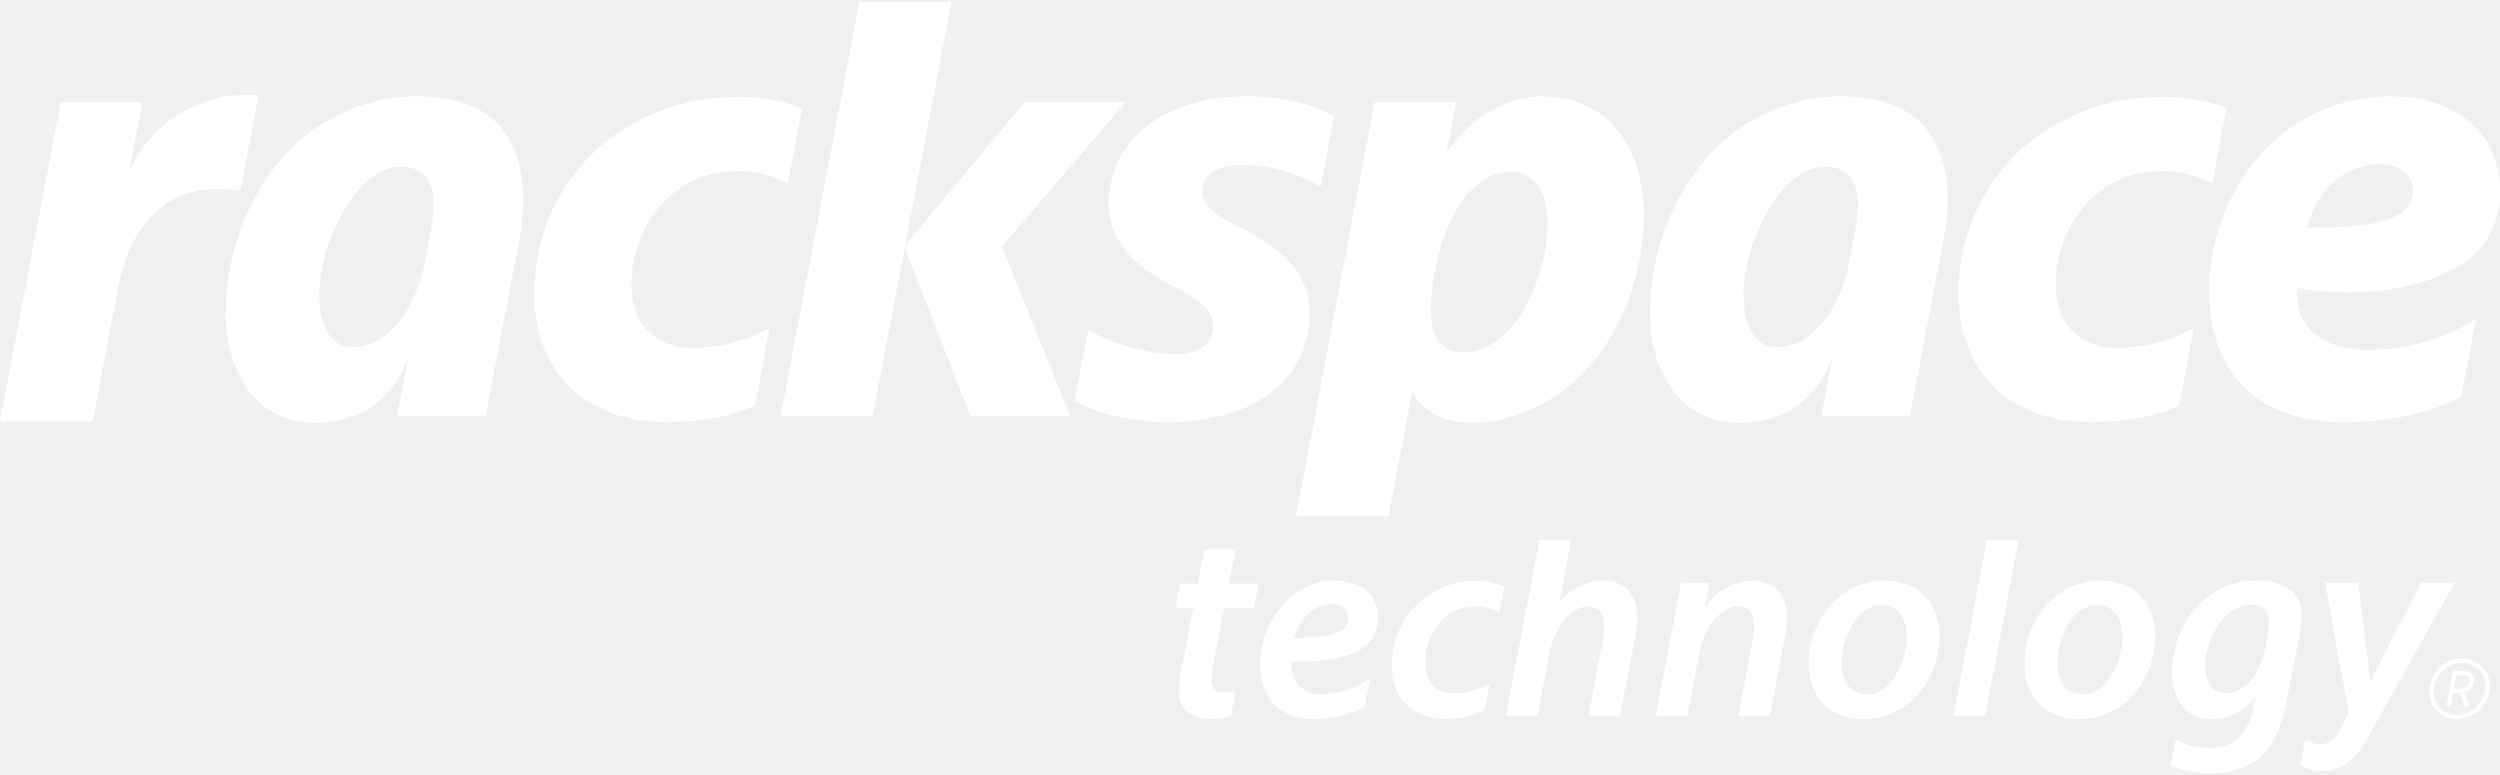
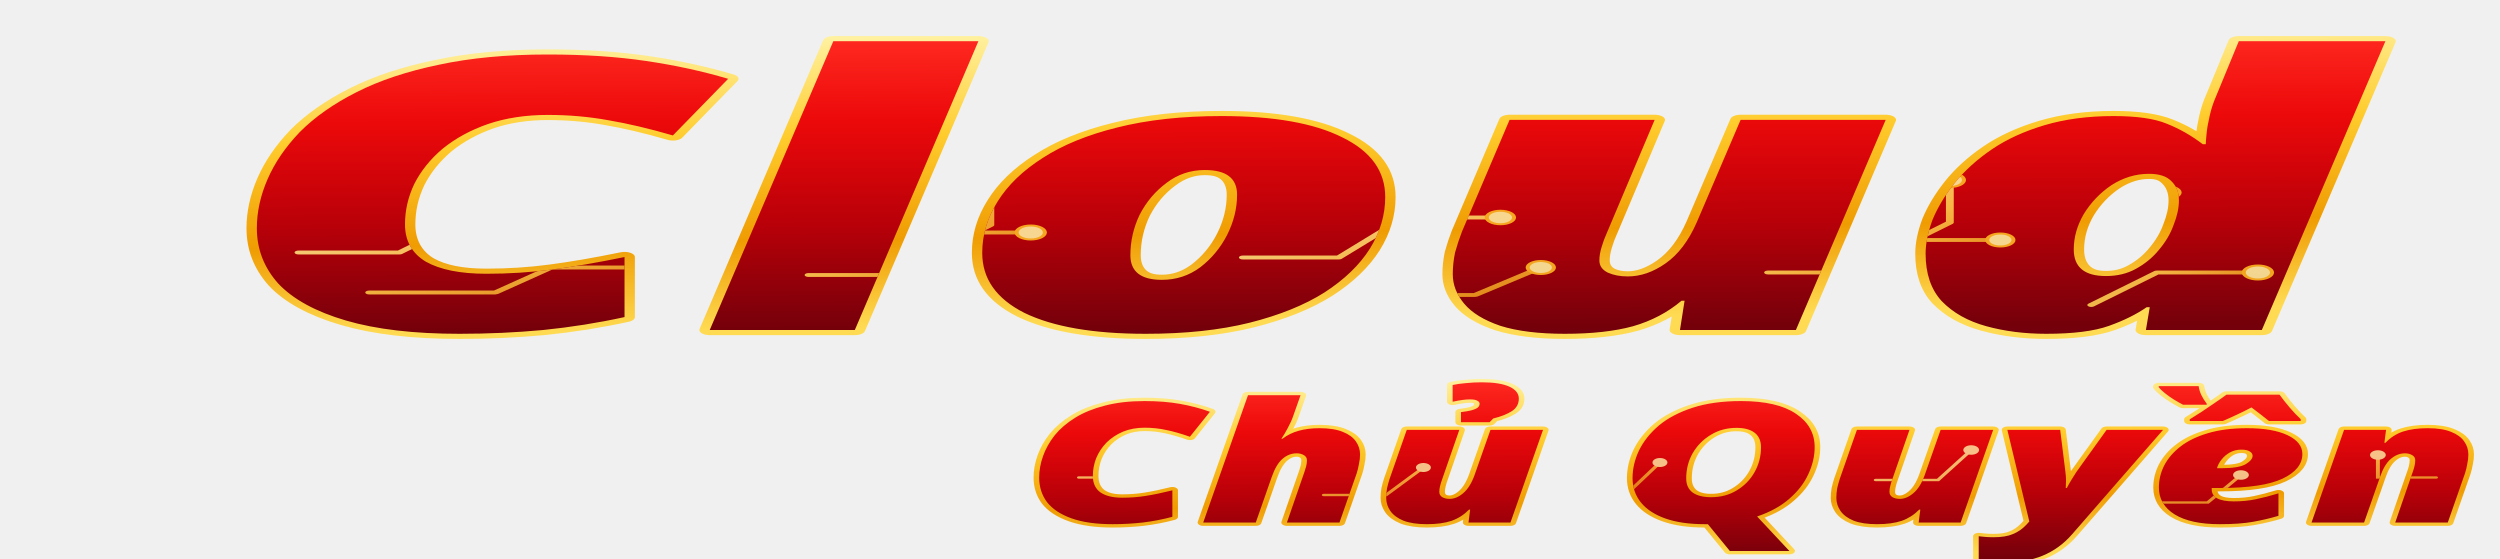
- <svg xmlns="http://www.w3.org/2000/svg" viewBox="0 0 400 124">
-   <path d="m209.544 49.944a15.558 15.558 0 0 1 -4.572 11.482c-4.033 4.003-10.575 6.186-18.441 6.126-5.645-.093-11.349-1.466-14.576-3.448l2.15-11.308a32.473 32.473 0 0 0 13.854 3.905c3.671 0 6.144-1.694 6.144-4.411 0-2.463-1.738-4.184-6.179-6.357-7.024-3.512-10.538-7.965-10.538-13.213 0-10.326 8.795-17.303 21.99-17.303 6.982 0 11.527 1.645 14.048 3.263l-2.146 11.286c-1.998-1.501-7.075-3.595-12.612-3.595-3.846 0-6.35 1.611-6.35 4.307 0 1.934 1.916 3.668 5.973 5.645 5.286 2.641 11.256 6.551 11.256 13.622zm-91.461-34.424c-18.588 0-32.594 13.574-32.594 31.574 0 12.431 8.26 20.458 21.073 20.458 5.48 0 10.808-1.004 14.237-2.674l2.348-12.402a26.236 26.236 0 0 1 -12.406 3.208c-4.686 0-9.712-2.696-9.712-10.222 0-8.869 6.29-18.072 16.847-18.072a16.144 16.144 0 0 1 8.186 1.949l2.298-12.058a28.617 28.617 0 0 0 -10.278-1.76zm260.64 40.468a33.064 33.064 0 0 0 17.425-4.917l-2.375 12.484c-7.069 3.609-15.374 4.001-18.617 4.001-13.8 0-21.689-7.675-21.689-21.074a33.098 33.098 0 0 1 7.782-21.241 27.695 27.695 0 0 1 21.348-9.823c10.44 0 17.404 6.065 17.404 15.058a13.633 13.633 0 0 1 -4.019 10.177c-4.986 4.859-17.275 7.583-28.467 5.385-.533 6.306 4.214 9.95 11.208 9.95zm-9.586-19.573c8.705.071 13.601-.809 15.738-2.925 2.313-2.299 1.589-7.223-4.114-7.223-6.416 0-10.501 5.26-11.624 10.148zm-23.175-20.896c-18.588 0-32.594 13.574-32.594 31.574 0 12.431 8.26 20.458 21.073 20.458 5.48 0 10.808-1.004 14.237-2.674l2.348-12.402a26.235 26.235 0 0 1 -12.406 3.208c-4.686 0-9.712-2.696-9.712-10.222 0-8.869 6.29-18.072 16.847-18.072a16.144 16.144 0 0 1 8.186 1.949l2.298-12.058a28.617 28.617 0 0 0 -10.278-1.761zm-35.034 23.021-5.349 27.992h-14.167l1.841-9.635c-1.987 6.005-6.828 10.757-14.948 10.757-9.856 0-14.31-8.749-14.315-17.506-.007-9.947 3.901-19.798 10.447-26.349a28.322 28.322 0 0 1 20.47-8.385c6.019.024 10.471 1.766 13.261 5.147 4.129 5.004 3.791 12.516 2.76 17.978zm-13.639-6.44c-.173-3.53-2.01-5.433-5.305-5.433-6.976 0-13.02 12.041-13.015 20.415.002 5.232 1.941 8.49 5.315 8.49 5.396 0 10.044-5.643 11.643-13.907.545-2.793 1.461-7.377 1.362-9.565zm-214.24 6.44-5.349 27.992h-14.167l1.841-9.635c-1.987 6.005-6.828 10.757-14.948 10.757-9.856 0-14.31-8.749-14.315-17.506-.007-9.947 3.901-19.798 10.447-26.349a28.322 28.322 0 0 1 20.47-8.385c6.019.024 10.471 1.766 13.261 5.147 4.13 5.004 3.791 12.516 2.76 17.978zm-13.639-6.44c-.173-3.53-2.01-5.433-5.305-5.433-6.976 0-13.02 12.041-13.015 20.415.002 5.232 1.941 8.49 5.315 8.49 5.396 0 10.044-5.643 11.643-13.907.545-2.793 1.461-7.377 1.362-9.565zm193.59 2.351c0 12.161-5.839 24.631-16.363 30.241a23.611 23.611 0 0 1 -10.782 2.963c-5.269-0-8.222-1.97-9.906-5.006l-3.768 19.912h-14.832l12.591-66.224h13.063l-1.527 8.039c3.691-5.369 9.156-8.96 15.343-8.96 9.816-0 16.18 7.439 16.18 19.035zm-15.425 1.123c0-2.357-.557-8.082-5.989-8.082-5.524 0-10.188 6.293-11.995 15.839-.619 3.264-2.351 13.064 4.473 13.064 7.79 0 13.511-11.059 13.511-20.821zm-226.912-8.109 2.114-11.128h-13.062l-9.715 51.079h14.834l4.006-21.06c2.362-12.419 9.487-17.388 19.626-15.853l2.897-15.236a20.549 20.549 0 0 0 -20.701 12.198zm118.975 39.068 5.109-26.876 10.516 26.876h15.951l-10.881-27.09 19.802-23.106h-16.192l-19.107 22.852 7.391-38.879h-14.73l-12.59 66.222zm170.671 35.114c0 7.235-5.009 13.414-12.24 13.414-5.354 0-8.665-3.703-8.665-8.75 0-7.188 5.009-13.414 12.24-13.414 5.703-0 8.665 4.094 8.665 8.75zm-15.679 4.532c0 2.915 1.524 4.967 4.137 4.967 3.792 0 6.316-5.226 6.316-9.457 0-2.175-1-4.877-4.052-4.877-4.047 0-6.401 5.405-6.401 9.367zm50.194-4.532c0 7.235-5.009 13.414-12.24 13.414-5.354 0-8.665-3.703-8.665-8.75 0-7.188 5.009-13.414 12.24-13.414 5.703-0 8.665 4.094 8.665 8.75zm-15.679 4.532c0 2.915 1.524 4.967 4.137 4.967 3.792 0 6.316-5.226 6.316-9.457 0-2.175-1-4.877-4.052-4.877-4.047 0-6.401 5.405-6.401 9.367zm-11.247-19.747-5.355 28.152h5.056l5.393-28.152zm-81.756 6.507a13.365 13.365 0 0 0 -13.457 13.632c0 5.052 3.264 8.448 8.58 8.448a14.269 14.269 0 0 0 6.254-1.294l.837-4.401a11.439 11.439 0 0 1 -5.699 1.602c-2.83 0-4.66-1.787-4.66-4.962 0-4.443 3.094-8.929 7.971-8.929a7.677 7.677 0 0 1 3.908.989l.802-4.218a11.682 11.682 0 0 0 -4.535-.865zm-28.974 15.942a5.834 5.834 0 0 1 -.566-3.009c8.188.174 13.891-1.57 13.891-7.009 0-3.575-2.656-5.967-6.839-5.967-7.316 0-12.019 6.967-12.019 13.368 0 5.184 2.83 8.797 8.712 8.797a16.518 16.518 0 0 0 8.016-1.988l.868-4.566a12.772 12.772 0 0 1 -7.71 2.55 4.686 4.686 0 0 1 -4.354-2.175zm5.835-12.197c1.613 0 2.698.826 2.698 2.179 0 2.566-3.354 3.264-8.58 3.217.613-2.566 2.702-5.396 5.882-5.396zm72.903 2.043c0-4.005-2.353-5.831-5.401-5.831a9.179 9.179 0 0 0 -7.747 4.448l.785-4.099h-4.573l-4.059 21.339h5.056l1.877-9.797c.915-4.971 3.826-7.754 6.133-7.754 2.005 0 2.66 1.26 2.66 3.047a14.169 14.169 0 0 1 -.25 2.528l-2.278 11.976h5.056l2.369-12.368a19.88 19.88 0 0 0 .372-3.49zm-29.37-5.831a8.942 8.942 0 0 0 -7.055 3.509l1.911-9.973h-5.095l-5.355 28.152h5.056l1.877-9.797c.915-4.971 3.826-7.754 6.133-7.754 2.005 0 2.66 1.26 2.66 3.047a14.166 14.166 0 0 1 -.25 2.528l-2.278 11.976h5.056l2.369-12.368a19.88 19.88 0 0 0 .372-3.49c-0-4.005-2.353-5.831-5.401-5.831zm-58.869-4.982h-4.932l-1.083 5.459h-2.83l-.741 3.92h2.835l-1.83 9.452a19.766 19.766 0 0 0 -.438 3.92c0 2.439 1.528 4.354 5.009 4.354a10.119 10.119 0 0 0 3.311-.434l0-.001.765-4.021a10.014 10.014 0 0 1 -2.029.191 1.675 1.675 0 0 1 -1.872-1.919 15.014 15.014 0 0 1 .391-3.005l1.656-8.537h4.75l.783-3.92h-4.75zm170.387 34.597c3.886 1.797 7.715 1.002 10.491-3.965v-.008l14.189-25.292h-5.401l-8.058 15.789-1.957-15.789h-5.316l3.78 20.769-1.655 3.315c-1.487 2.54-4.081 1.711-5.288 1.042zm-6.903-29.615c-9.02 0-13.639 7.975-13.639 14.685 0 3.791 1.874 7.495 6.406 7.495a8.542 8.542 0 0 0 7.05-3.787l-.406 1.856c-1.043 4.924-3.571 6.49-6.882 6.49a12.261 12.261 0 0 1 -5.575-1.264l-.787 4.139a15.066 15.066 0 0 0 6.257 1.177 12.462 12.462 0 0 0 7.92-2.353c2.421-2 3.612-5.311 4.403-9.448l1.92-9.62a17.517 17.517 0 0 0 .435-3.66c0-3.835-2.658-5.709-7.103-5.709zm1.613 9.108-.392 1.961c-.872 4.271-3.573 6.973-6.188 6.973-2.353 0-3.356-1.961-3.356-4.271 0-4.183 2.92-9.891 7.364-9.891a2.534 2.534 0 0 1 2.832 2.702 10.825 10.825 0 0 1 -.261 2.527zm35.621 8.206a4.371 4.371 0 0 0 -4.422-4.871 5.431 5.431 0 0 0 -5.299 4.871 4.352 4.352 0 0 0 4.422 4.85 5.396 5.396 0 0 0 5.299-4.85zm-.693-.061a4.725 4.725 0 0 1 -4.606 4.219 3.674 3.674 0 0 1 -3.73-4.096 4.726 4.726 0 0 1 4.606-4.219 3.684 3.684 0 0 1 3.73 4.096zm-3.363.652.774 2.262h-.754l-.754-2.201h-1.08l-.408 2.201h-.713l1.08-5.727h1.875a1.484 1.484 0 0 1 1.529 1.447 2.116 2.116 0 0 1 -1.549 2.018zm.02-2.772h-1.304l-.408 2.14h1.182a1.445 1.445 0 0 0 1.345-1.141.825.825 0 0 0 -.815-.999z" fill="#fff" />
+ <svg xmlns="http://www.w3.org/2000/svg" width="1000" height="223.507" viewBox="0 0 1000 223.507" role="img" aria-label="Cloud Chủ Quyền" version="1.1" id="svg36">
+   <defs id="defs15">
+     <linearGradient id="redMetal" x1="0" y1="0" x2="0.03" y2="1" gradientUnits="objectBoundingBox">
+       <stop offset="0%" stop-color="#ff2920" id="stop1" />
+       <stop offset="28%" stop-color="#ec090a" id="stop2" />
+       <stop offset="63%" stop-color="#b90009" id="stop3" />
+       <stop offset="100%" stop-color="#73000a" id="stop4" />
+     </linearGradient>
+     <linearGradient id="goldEdge" x1="0" y1="0" x2="0.11" y2="1" gradientUnits="objectBoundingBox">
+       <stop offset="0%" stop-color="#fff3a6" id="stop5" />
+       <stop offset="35%" stop-color="#ffcc2d" id="stop6" />
+       <stop offset="70%" stop-color="#ef9c02" id="stop7" />
+       <stop offset="100%" stop-color="#ffdb53" id="stop8" />
+     </linearGradient>
+     <linearGradient id="goldCircuit" x1="0" y1="0" x2="1" y2="1">
+       <stop offset="0" stop-color="#fff2a4" id="stop9" />
+       <stop offset="0.55" stop-color="#ffcd4b" id="stop10" />
+       <stop offset="1" stop-color="#e99111" id="stop11" />
+     </linearGradient>
+     <linearGradient id="shine" x1="0" y1="0" x2="0" y2="1">
+       <stop offset="0" stop-color="#fff6d2" stop-opacity="0.54" id="stop12" />
+       <stop offset="0.36" stop-color="#fff6d2" stop-opacity="0.1" id="stop13" />
+       <stop offset="1" stop-color="#fff6d2" stop-opacity="0" id="stop14" />
+     </linearGradient>
+     <clipPath id="topClip" clipPathUnits="userSpaceOnUse">
+       <use href="#cloud-text" />
+     </clipPath>
+     <clipPath id="bottomClip" clipPathUnits="userSpaceOnUse">
+       <use href="#slogan-text" />
+     </clipPath>
+   </defs>
+   <g id="cloud-title" transform="translate(79 0) scale(2.02 1)">
+     <path d="m 51.88,133.52 q -13.528,0 -22.496,-5.32 -8.968,-5.32 -13.376,-14.744 -4.256,-9.576 -4.256,-22.192 0,-9.728 2.128,-19.608 2.128,-9.88 6.384,-18.848 4.408,-8.968 11.248,-15.96 6.84,-6.992 16.264,-10.944 Q 57.2,21.8 69.36,21.8 q 10.792,0 19.456,2.584 8.664,2.584 16.264,7.144 L 94.136,54.176 q -6.992,-4.104 -12.768,-6.08 -5.776,-2.128 -12.008,-2.128 -6.536,0 -11.856,3.648 -5.168,3.648 -8.968,9.88 -3.648,6.232 -5.624,14.136 -1.824,7.752 -1.824,16.112 0,9.88 4.104,14.896 4.256,4.864 12.008,4.864 6.688,0 12.92,-1.672 6.384,-1.672 14.44,-5.016 v 24.016 q -7.904,3.496 -16.112,5.168 -8.056,1.52 -16.568,1.52 z m 49.552,-1.52 24.472,-115.52 h 28.728 L 130.16,132 Z m 86.336,1.52 q -15.504,0 -24.016,-8.36 -8.36,-8.512 -8.36,-24.016 0,-10.792 3.04,-20.52 3.04,-9.88 8.968,-17.48 5.928,-7.752 14.744,-12.16 8.968,-4.56 20.672,-4.56 15.504,0 23.864,8.512 8.512,8.36 8.512,23.864 0,10.792 -3.04,20.672 -3.04,9.728 -8.968,17.48 -5.928,7.6 -14.896,12.16 -8.816,4.408 -20.52,4.408 z m 3.192,-21.584 q 4.256,0 7.6,-5.016 3.344,-5.168 5.32,-12.92 1.976,-7.904 1.976,-16.112 0,-9.88 -6.384,-9.88 -4.256,0 -7.6,5.168 -3.344,5.016 -5.32,12.768 -1.824,7.752 -1.824,16.112 0,9.88 6.232,9.88 z m 79.8,21.584 q -7.752,0 -12.768,-3.192 -4.864,-3.344 -7.144,-8.816 -2.28,-5.472 -2.28,-11.856 0,-4.256 0.456,-8.664 0.608,-4.408 1.368,-8.36 l 9.424,-44.688 h 28.728 l -9.576,45.752 q -0.456,1.976 -0.912,5.016 -0.456,2.888 -0.456,5.472 0,3.192 1.672,4.864 1.672,1.52 3.952,1.52 3.8,0 7.448,-5.168 3.8,-5.32 6.232,-16.568 l 8.664,-40.888 h 28.728 L 316.512,132 h -22.952 l 0.912,-11.704 h -0.608 q -4.104,6.992 -9.576,10.184 -5.472,3.04 -13.528,3.04 z m 95.304,0 q -6.384,0 -11.856,-3.04 -5.472,-3.04 -8.816,-10.032 -3.192,-6.992 -3.192,-19 0,-6.08 1.368,-13.528 1.52,-7.448 4.408,-14.744 2.888,-7.296 7.296,-13.376 4.408,-6.08 10.488,-9.728 6.08,-3.648 13.68,-3.648 6.84,0 10.488,3.04 3.8,3.04 7.144,8.208 h 0.608 q 0,-0.912 0.152,-4.104 0.152,-3.192 0.608,-7.144 0.456,-4.104 1.216,-7.6 l 4.56,-22.344 h 29.032 L 408.776,132 h -22.952 l 0.76,-9.12 h -0.608 q -3.04,4.256 -7.448,7.448 -4.408,3.192 -12.464,3.192 z m 11.856,-23.104 q 3.344,0 5.928,-2.888 2.736,-3.04 4.56,-7.6 1.976,-4.712 2.888,-9.88 1.064,-5.32 1.064,-9.88 0,-4.864 -1.52,-7.752 -1.368,-2.888 -4.408,-2.888 -3.952,0 -7.448,4.56 -3.344,4.56 -5.472,11.552 -1.976,6.84 -1.976,14.136 0,10.64 6.384,10.64 z" id="cloud-text" style="font-style:italic;font-weight:900;font-size:152px;font-family:'Noto Sans', 'DejaVu Sans', sans-serif;fill:url(#redMetal);stroke:url(#goldEdge);stroke-width:4.1;stroke-linejoin:round;paint-order:stroke fill" aria-label="Cloud" />
+     <g clip-path="url(#topClip)" stroke="url(#goldCircuit)" stroke-width="1.55" stroke-linecap="round" stroke-linejoin="round" fill="none" opacity=".88" id="g29">
+       <path d="M20 101 L40 101 L54 87 L72 87 M34 117 L59 117 L70 107 L96 107" id="path15" />
+       <path d="M121 110 L138 110 L151 93 L165 93 M157 60 L157 90 L145 102" id="path16" />
+       <path d="M207 103 L226 103 L239 87 L258 87 M233 118 L253 118 L266 107" id="path17" />
+       <path d="M311 109 L329 109 L342 96 L357 96 M347 72 L347 89 L336 100" id="path18" />
+       <path d="M375 122 L388 109 L408 109 M390 77 L390 91 L381 100" id="path19" />
+       <g fill="#fff3a2" stroke="#ffbb22" stroke-width=".8" id="g28">
+         <circle cx="72" cy="87" r="2.8" id="circle19" />
+         <circle cx="96" cy="107" r="2.5" id="circle20" />
+         <circle cx="165" cy="93" r="2.8" id="circle21" />
+         <circle cx="157" cy="60" r="2.8" id="circle22" />
+         <circle cx="258" cy="87" r="2.7" id="circle23" />
+         <circle cx="266" cy="107" r="2.6" id="circle24" />
+         <circle cx="357" cy="96" r="2.6" id="circle25" />
+         <circle cx="347" cy="72" r="2.8" id="circle26" />
+         <circle cx="408" cy="109" r="2.8" id="circle27" />
+         <circle cx="390" cy="77" r="2.5" id="circle28" />
+       </g>
+     </g>
+   </g>
+   <g id="slogan" transform="translate(410 0) scale(1.66 1)">
+     <path d="m 21.105,209.67 q -5.963,0 -9.916,-2.345 -3.953,-2.345 -5.896,-6.499 -1.876,-4.221 -1.876,-9.782 0,-4.288 0.938,-8.643 0.938,-4.355 2.814,-8.308 1.943,-3.953 4.958,-7.035 3.015,-3.082 7.169,-4.824 4.154,-1.809 9.514,-1.809 4.757,0 8.576,1.139 3.819,1.139 7.169,3.149 l -4.824,9.983 q -3.082,-1.809 -5.628,-2.68 -2.546,-0.938 -5.293,-0.938 -2.881,0 -5.226,1.608 -2.278,1.608 -3.953,4.355 -1.608,2.747 -2.479,6.231 -0.804,3.417 -0.804,7.102 0,4.355 1.809,6.566 1.876,2.144 5.293,2.144 2.948,0 5.695,-0.737 2.814,-0.737 6.365,-2.211 v 10.586 q -3.484,1.541 -7.102,2.278 -3.551,0.67 -7.303,0.67 z m 21.842,-0.67 10.787,-50.92 h 12.663 l -1.742,8.174 q -0.469,2.345 -1.34,4.958 -0.804,2.546 -1.541,4.288 h 0.268 q 1.742,-2.211 3.953,-3.216 2.211,-1.005 4.958,-1.005 3.484,0 5.628,1.474 2.144,1.407 3.149,3.819 1.005,2.345 1.005,5.226 0,1.876 -0.268,3.819 -0.201,1.943 -0.536,3.685 l -4.154,19.698 h -12.663 l 4.221,-20.234 q 0.201,-0.871 0.402,-2.144 0.201,-1.34 0.201,-2.479 0,-1.407 -0.737,-2.077 -0.737,-0.737 -1.742,-0.737 -1.876,0 -3.417,2.211 -1.541,2.211 -2.613,7.37 l -3.819,18.09 z m 62.109,-44.153 q 0.335,-0.134 1.407,-0.335 1.139,-0.268 2.077,-0.938 1.005,-0.67 1.005,-2.077 0,-0.737 -0.536,-1.206 -0.536,-0.536 -1.809,-0.536 -1.608,0 -4.154,0.938 v -6.7 q 1.273,-0.469 3.149,-0.737 1.943,-0.335 3.819,-0.335 4.422,0 6.7,1.742 2.278,1.742 2.278,4.757 0,3.216 -1.675,5.025 -1.675,1.809 -4.489,2.948 l -0.871,1.474 h -6.901 z m -8.241,44.823 q -3.417,0 -5.628,-1.407 -2.144,-1.474 -3.149,-3.886 -1.005,-2.412 -1.005,-5.226 0,-1.876 0.201,-3.819 0.268,-1.943 0.603,-3.685 l 4.154,-19.698 h 12.663 l -4.221,20.167 q -0.201,0.871 -0.402,2.211 -0.201,1.273 -0.201,2.412 0,1.407 0.737,2.144 0.737,0.67 1.742,0.67 1.675,0 3.283,-2.278 1.675,-2.345 2.747,-7.303 l 3.819,-18.023 h 12.663 l -7.839,37.051 h -10.117 l 0.402,-5.159 h -0.268 q -1.809,3.082 -4.221,4.489 -2.412,1.34 -5.963,1.34 z m 67.737,0 h -0.737 q -5.628,0 -9.514,-2.278 -3.886,-2.278 -5.896,-6.432 -2.01,-4.154 -2.01,-9.715 0,-5.561 1.541,-10.988 1.608,-5.494 4.757,-9.983 3.216,-4.489 8.174,-7.169 4.958,-2.68 11.658,-2.68 8.71,0 13.199,5.025 4.556,5.025 4.556,13.4 0,5.427 -1.541,10.854 -1.474,5.36 -4.556,9.782 -3.015,4.422 -7.772,7.102 l 7.772,13.802 h -14.338 z m 0.737,-10.787 q 3.551,0 6.231,-2.747 2.747,-2.747 4.288,-7.303 1.541,-4.556 1.541,-9.916 0,-3.886 -1.541,-5.829 -1.541,-1.943 -4.355,-1.943 -3.484,0 -6.231,2.814 -2.747,2.747 -4.355,7.37 -1.541,4.556 -1.541,10.05 0,3.685 1.541,5.628 1.608,1.876 4.422,1.876 z m 39.999,10.787 q -3.417,0 -5.628,-1.407 -2.144,-1.474 -3.149,-3.886 -1.005,-2.412 -1.005,-5.226 0,-1.876 0.201,-3.819 0.268,-1.943 0.603,-3.685 l 4.154,-19.698 h 12.663 l -4.221,20.167 q -0.201,0.871 -0.402,2.211 -0.201,1.273 -0.201,2.412 0,1.407 0.737,2.144 0.737,0.67 1.742,0.67 1.675,0 3.283,-2.278 1.675,-2.345 2.747,-7.303 l 3.819,-18.023 h 12.663 l -7.839,37.051 h -10.117 l 0.402,-5.159 h -0.268 q -1.809,3.082 -4.221,4.489 -2.412,1.34 -5.963,1.34 z m 29.547,15.41 q -1.876,0 -3.082,-0.201 -1.206,-0.134 -1.943,-0.335 v -10.05 q 0.603,0.134 1.541,0.268 0.938,0.134 2.01,0.134 2.948,0 4.69,-1.273 1.809,-1.206 3.216,-3.685 l 0.737,-1.34 -5.293,-36.649 h 12.73 l 1.273,17.018 q 0.134,1.675 0.134,3.216 0,1.541 -0.067,3.015 h 0.268 q 0.469,-1.541 1.139,-3.35 0.67,-1.809 1.139,-3.015 l 7.303,-16.884 h 13.601 l -21.909,41.741 q -3.015,5.762 -7.102,8.576 -4.02,2.814 -10.385,2.814 z m 44.22,-63.181 q -1.005,-0.871 -2.211,-2.077 -1.206,-1.273 -2.211,-2.613 -1.005,-1.34 -1.474,-2.412 l 0.067,-0.335 h 9.581 q 0.134,1.675 0.603,3.417 0.469,1.675 1.34,3.618 v 0.402 z m 1.608,5.829 q 1.206,-1.206 2.814,-2.948 1.608,-1.809 3.216,-3.618 1.675,-1.876 2.814,-3.283 h 12.797 q 1.005,2.345 2.412,5.092 1.407,2.747 2.68,4.69 v 0.737 h -7.638 q -0.67,-0.938 -1.943,-2.546 -1.273,-1.675 -2.278,-2.881 -1.742,1.541 -3.417,2.814 -1.608,1.273 -3.484,2.613 h -7.973 z m 7.236,41.942 q -7.035,0 -10.854,-3.886 -3.819,-3.953 -3.819,-10.787 0,-4.556 1.273,-8.777 1.34,-4.288 3.953,-7.638 2.613,-3.35 6.566,-5.293 4.02,-2.01 9.447,-2.01 6.231,0 9.782,2.814 3.551,2.814 3.551,7.504 0,6.097 -4.757,9.849 -4.757,3.752 -15.142,3.752 h -1.943 v 0.536 q 0,4.824 5.36,4.824 2.814,0 5.293,-0.871 2.546,-0.871 5.427,-2.345 v 8.978 q -2.948,1.474 -6.164,2.412 -3.149,0.938 -7.973,0.938 z m 0.268,-22.378 q 4.288,0 5.963,-1.608 1.675,-1.675 1.675,-3.35 0,-1.072 -0.67,-1.742 -0.67,-0.737 -2.077,-0.737 -1.474,0 -2.747,1.139 -1.206,1.139 -2.01,2.881 -0.804,1.675 -1.072,3.417 z m 21.842,21.708 7.839,-37.051 h 10.117 l -0.402,5.159 h 0.268 q 1.809,-3.149 4.221,-4.489 2.479,-1.34 5.963,-1.34 3.484,0 5.628,1.474 2.144,1.407 3.149,3.819 1.005,2.345 1.005,5.226 0,1.876 -0.268,3.819 -0.201,1.943 -0.536,3.685 l -4.154,19.698 h -12.663 l 4.221,-20.234 q 0.201,-0.871 0.402,-2.144 0.201,-1.34 0.201,-2.479 0,-1.407 -0.737,-2.077 -0.737,-0.737 -1.742,-0.737 -1.876,0 -3.484,2.345 -1.541,2.278 -2.546,7.236 l -3.819,18.09 z" id="slogan-text" style="font-style:italic;font-weight:900;font-size:67px;font-family:'Noto Sans', 'DejaVu Sans', sans-serif;fill:url(#redMetal);stroke:url(#goldEdge);stroke-width:2.7;stroke-linejoin:round;paint-order:stroke fill" aria-label="Chủ Quyền" />
+     <g clip-path="url(#bottomClip)" stroke="url(#goldCircuit)" stroke-width=".95" stroke-linecap="round" fill="none" opacity=".8" id="g36">
+       <path d="M13 191 L26 191 L37 179 M72 198 L87 198 L96 187 M127 196 L146 196 L153 185" id="path29" />
+       <path d="M205 192 L220 192 L228 180 M269 201 L285 201 L293 190 M326 182 L326 191 L340 191" id="path30" />
+       <g fill="#fff0a6" stroke="none" id="g35">
+         <circle cx="37" cy="179" r="1.9" id="circle30" />
+         <circle cx="96" cy="187" r="1.8" id="circle31" />
+         <circle cx="153" cy="185" r="1.8" id="circle32" />
+         <circle cx="228" cy="180" r="1.9" id="circle33" />
+         <circle cx="293" cy="190" r="1.9" id="circle34" />
+         <circle cx="326" cy="182" r="1.9" id="circle35" />
+       </g>
+     </g>
+   </g>
</svg>
